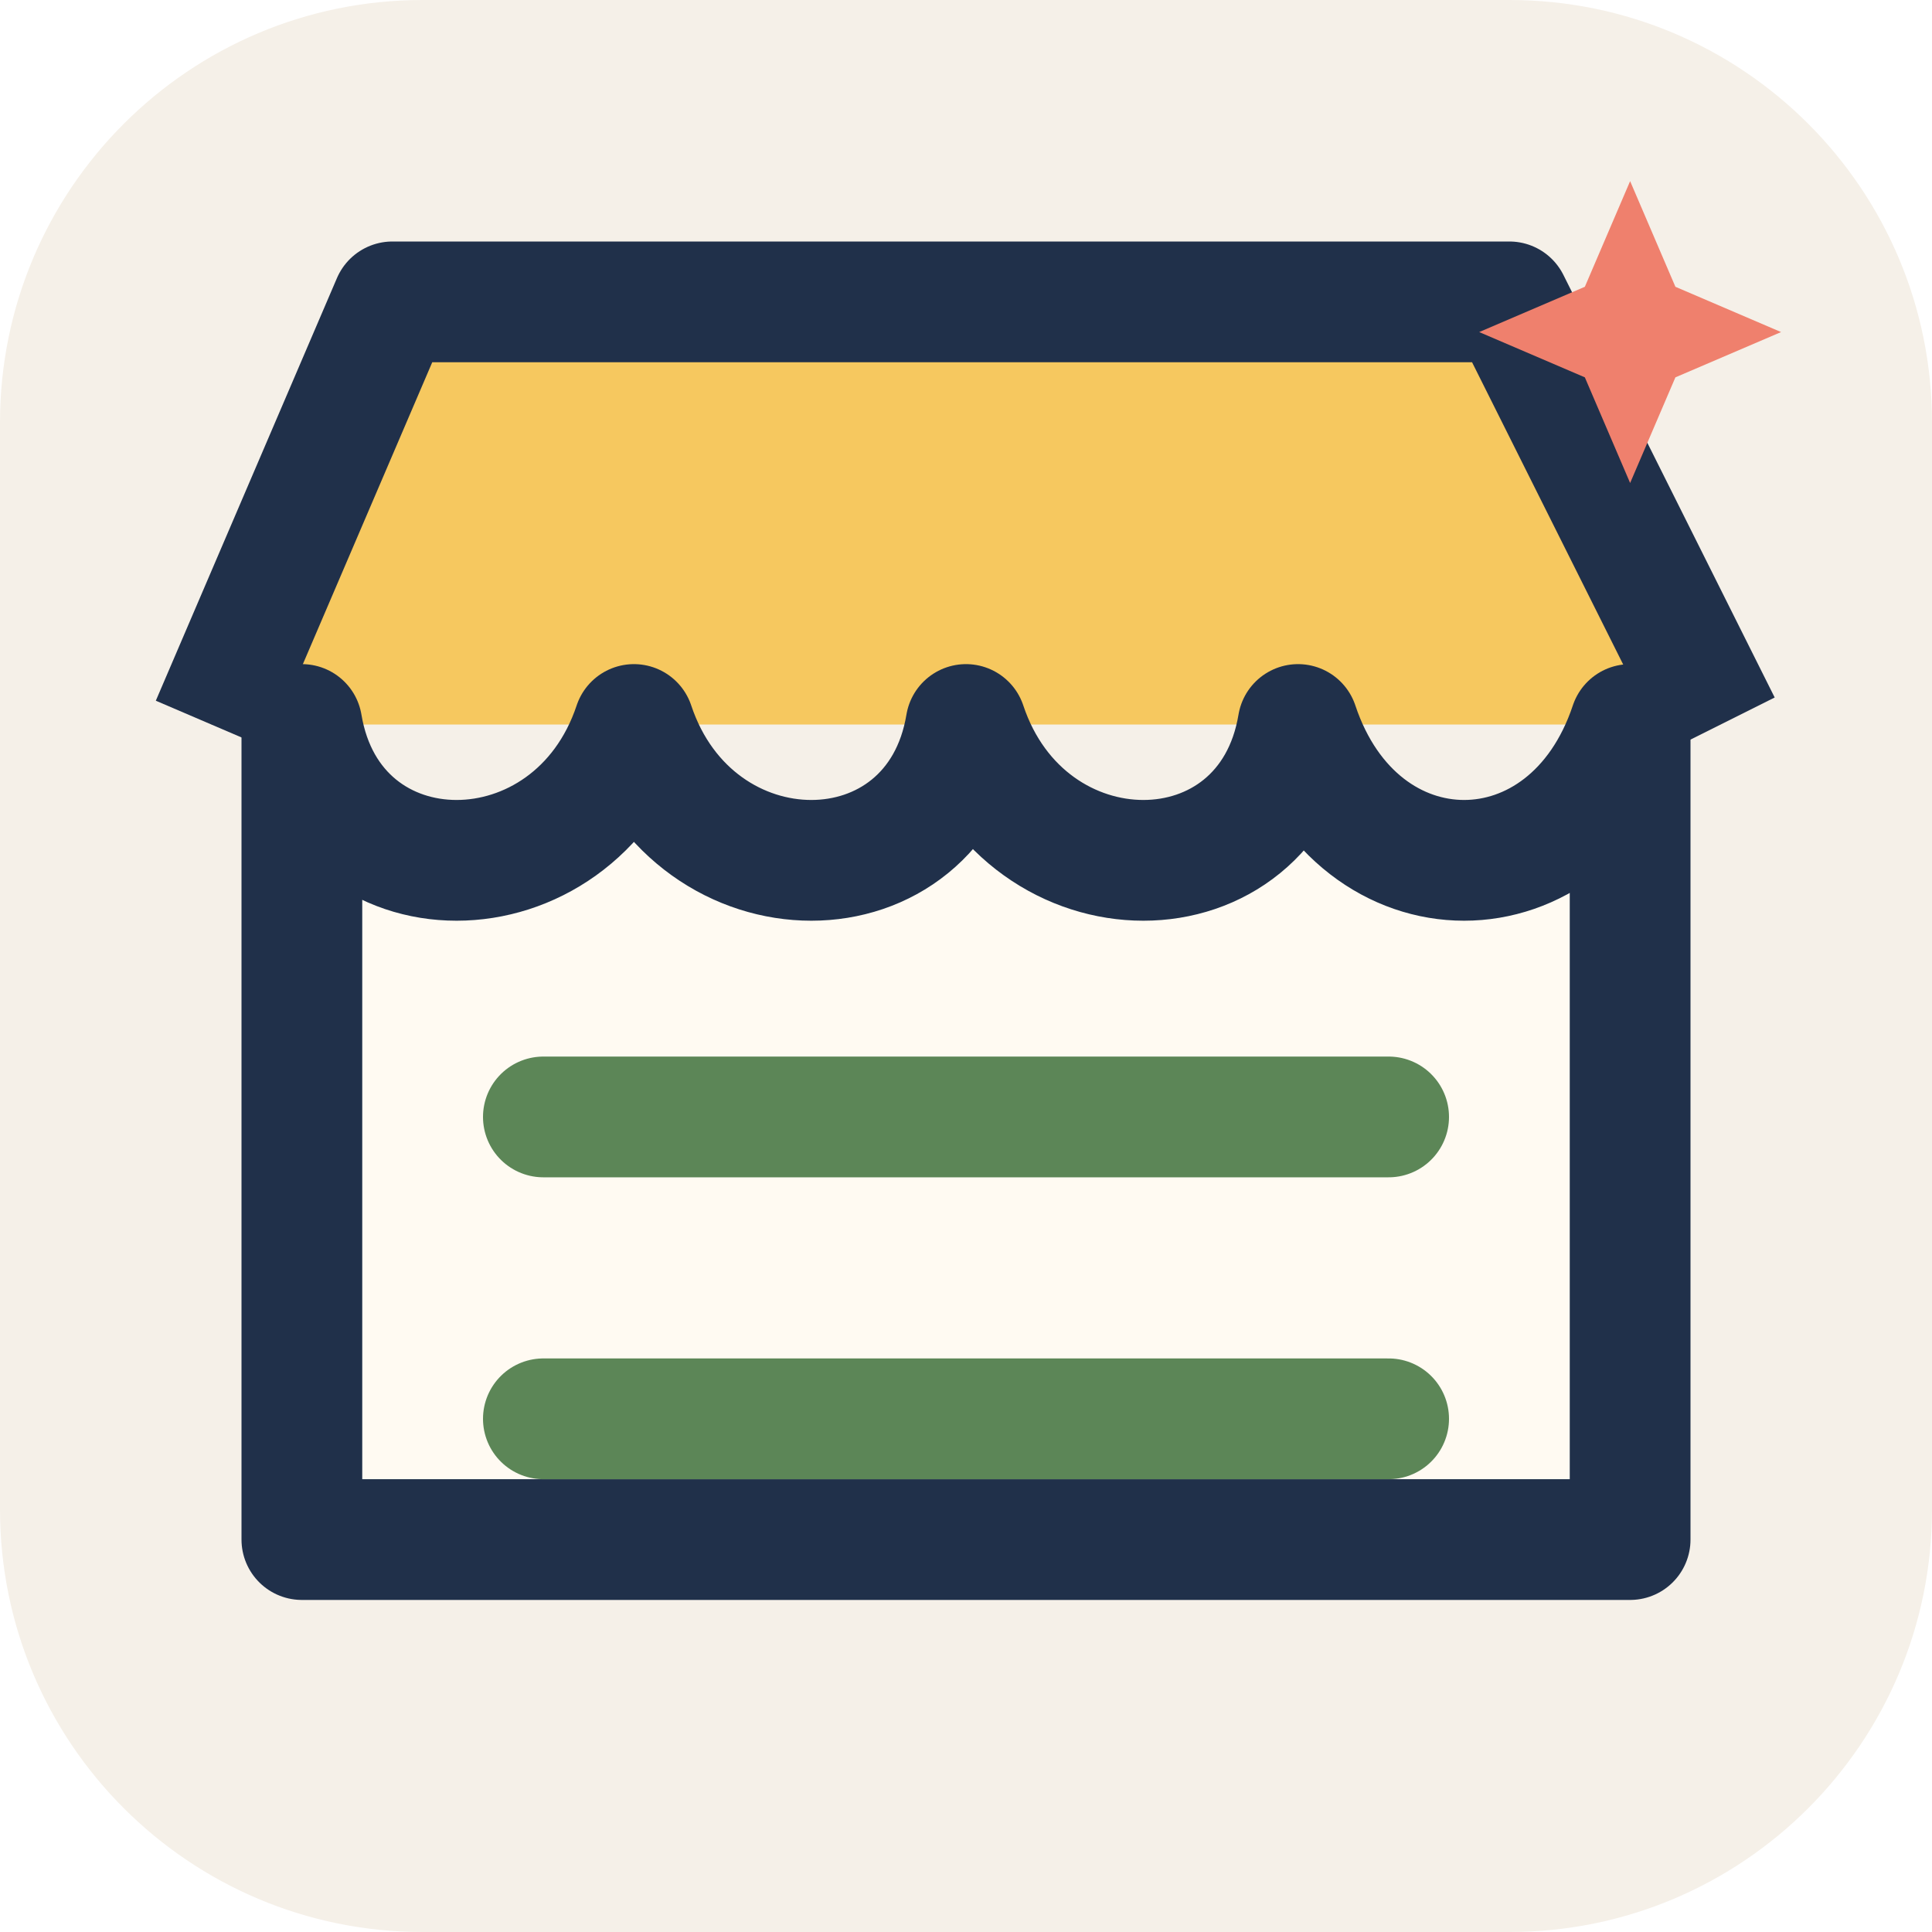
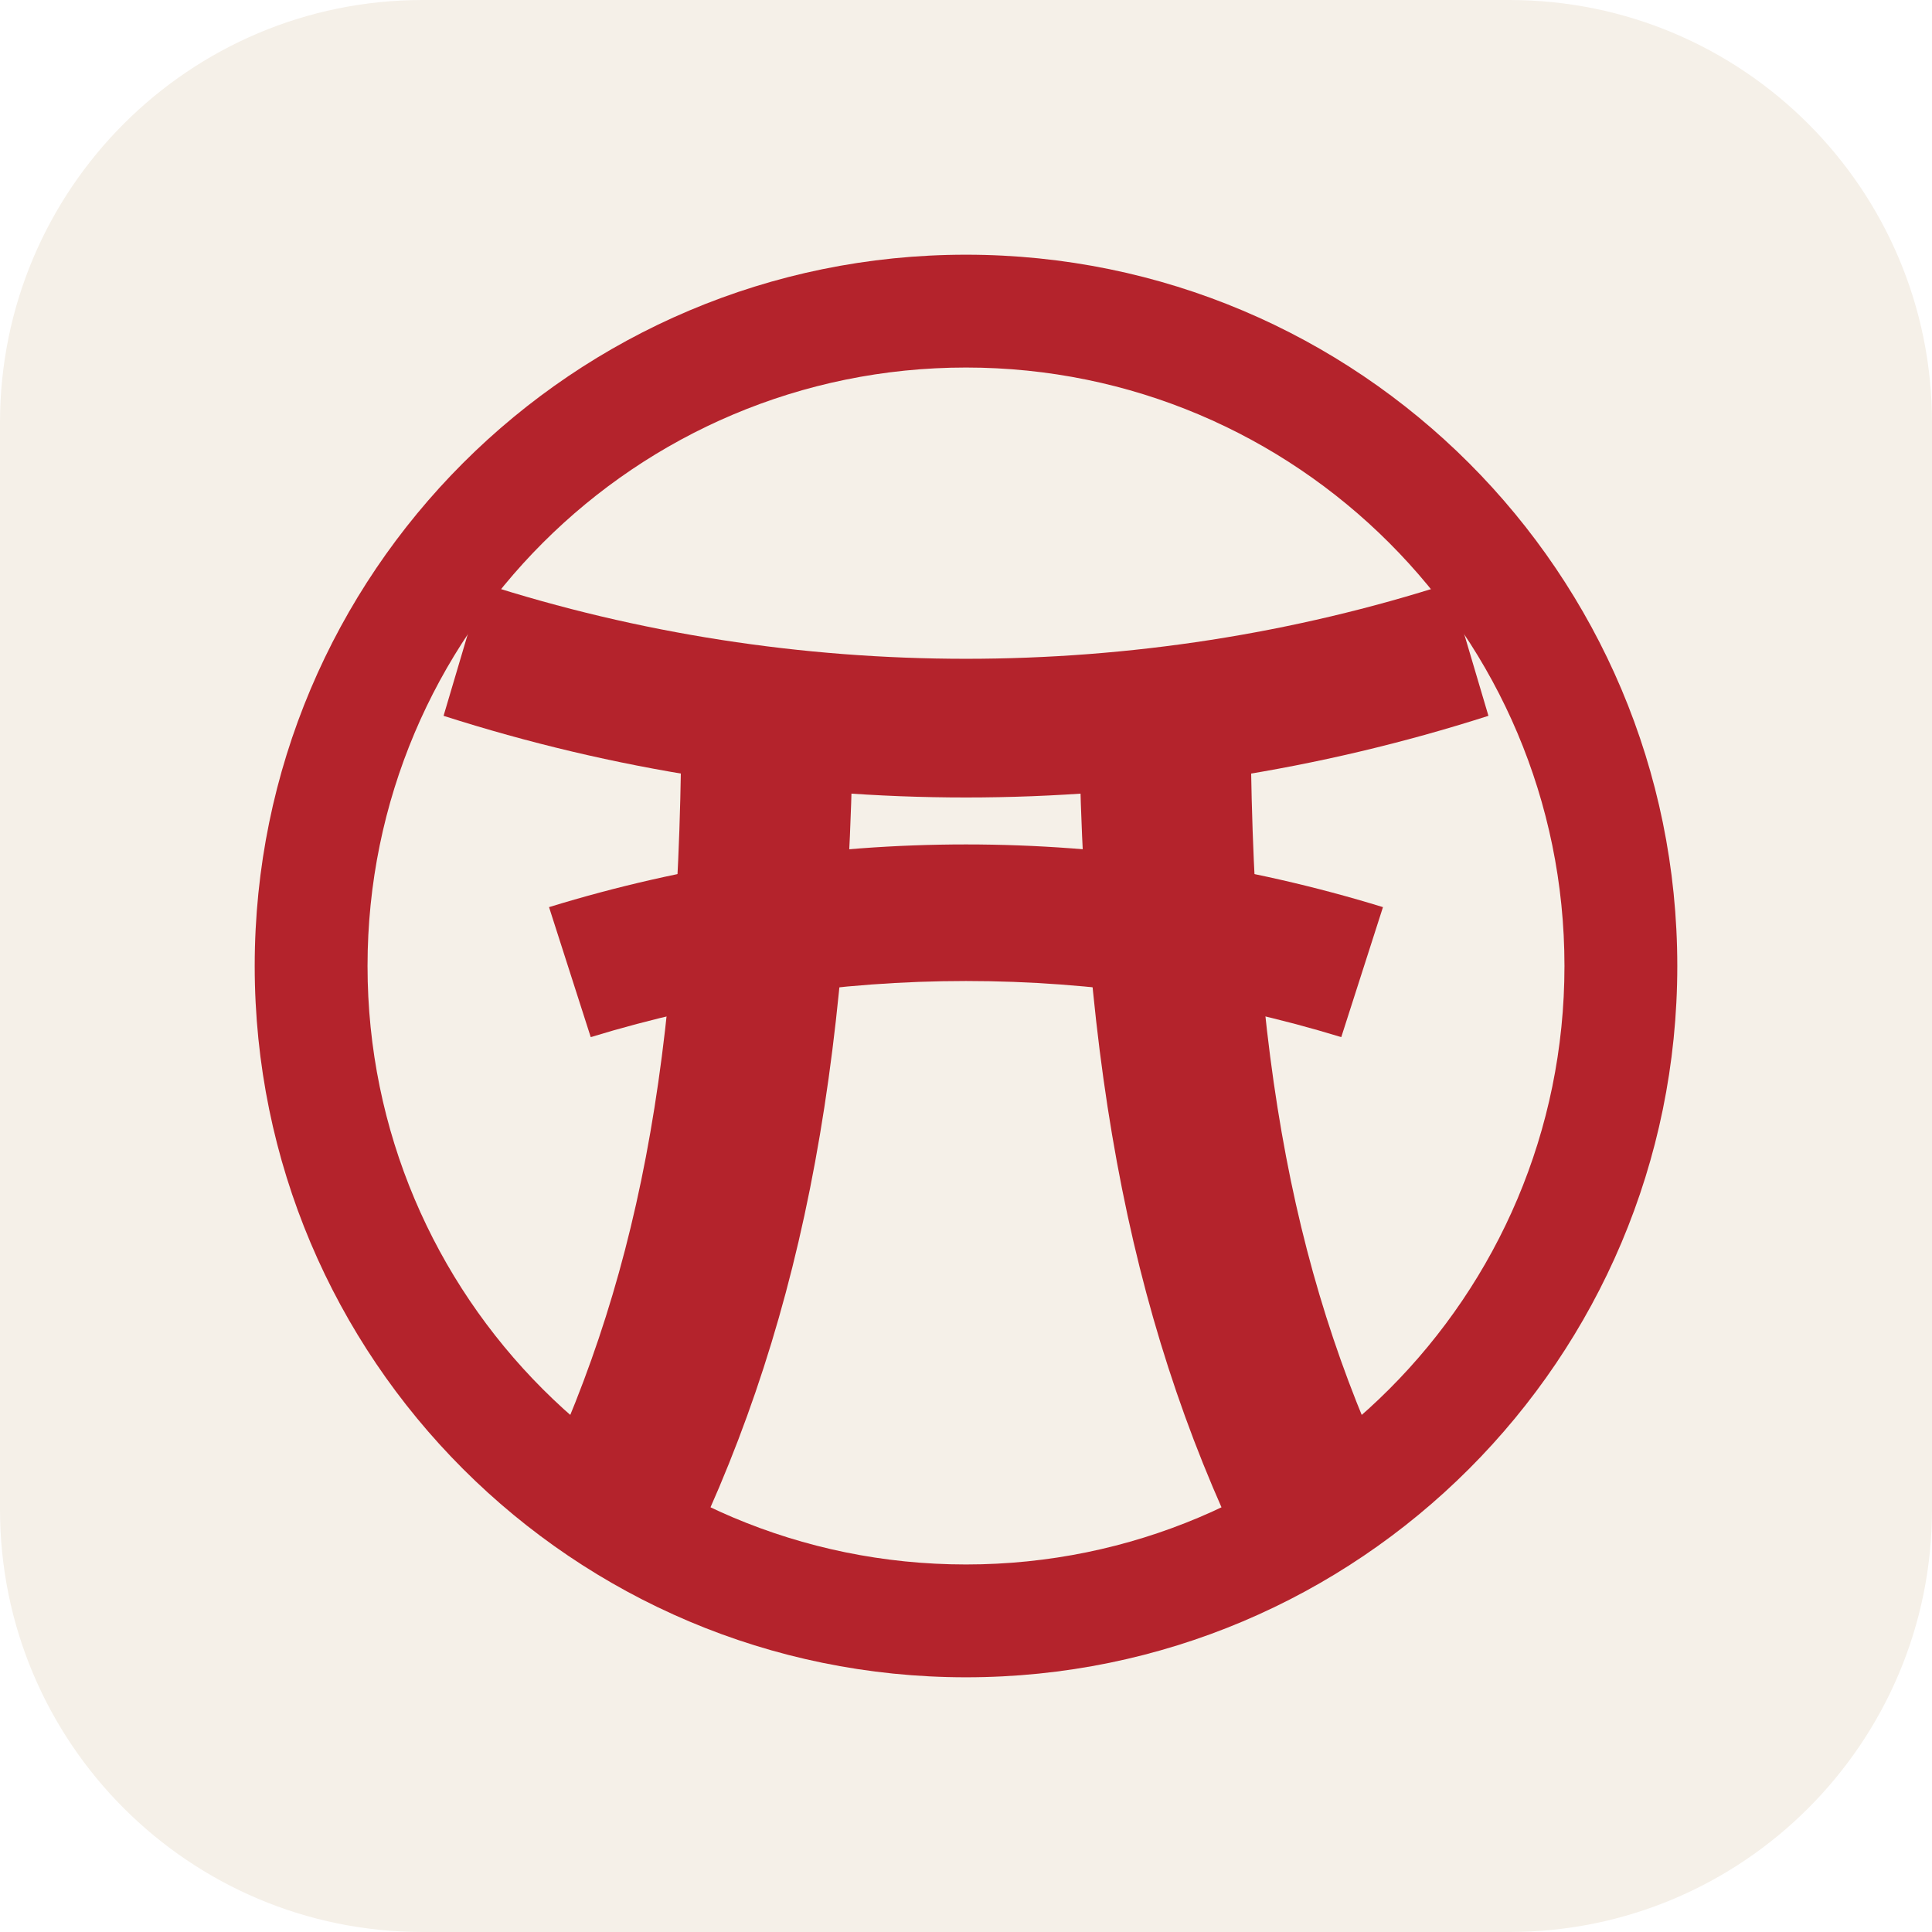
<svg xmlns="http://www.w3.org/2000/svg" viewBox="0 0 64 64">
  <rect width="64" height="64" rx="14" fill="#f5f0e8" />
-   <path d="M7 24 13 10h37l7 14" fill="#f6c85f" stroke="#20304a" stroke-width="4" stroke-linejoin="round" />
-   <path d="M10 24c1 6 9 6 11 0 2 6 10 6 11 0 2 6 10 6 11 0 2 6 9 6 11 0v27H10Z" fill="#fffaf2" stroke="#20304a" stroke-width="4" stroke-linejoin="round" />
-   <path d="M18 37h28M18 47h28" stroke="#5c8657" stroke-width="4" stroke-linecap="round" />
-   <path d="m54 6 1.5 3.5L59 11l-3.5 1.5L54 16l-1.5-3.5L49 11l3.5-1.5Z" fill="#ef806d" />
+   <g fill="#b4232c" transform="translate(6 6) scale(.8125)">
+     <path fill-rule="evenodd" d="M32 3a29 29 0 1 1 0 58 29 29 0 0 1 0-58Zm0 4.6a24.4 24.4 0 1 0 0 48.8 24.4 24.4 0 0 0 0-48.8Z" />
+     <path d="M12.3 16.4c12.7 4.1 26.7 4.1 39.4 0l1.6 5.4a69.8 69.8 0 0 1-42.6 0l1.6-5.4Z" />
+     <path d="M15 29.6a57.8 57.8 0 0 1 34 0l-1.7 5.3a52.3 52.3 0 0 0-30.6 0L15 29.6Z" />
+     <path d="M20.4 21.2h7c-.1 15.2-2.2 25.9-7.2 35.8l-6-3c4.4-8.9 6.2-18.1 6.2-32.8ZM36.6 21.2h7c0 14.7 1.8 23.9 6.2 32.8l-6 3c-5-9.9-7.1-20.6-7.2-35.8Z" />
+   </g>
</svg>
